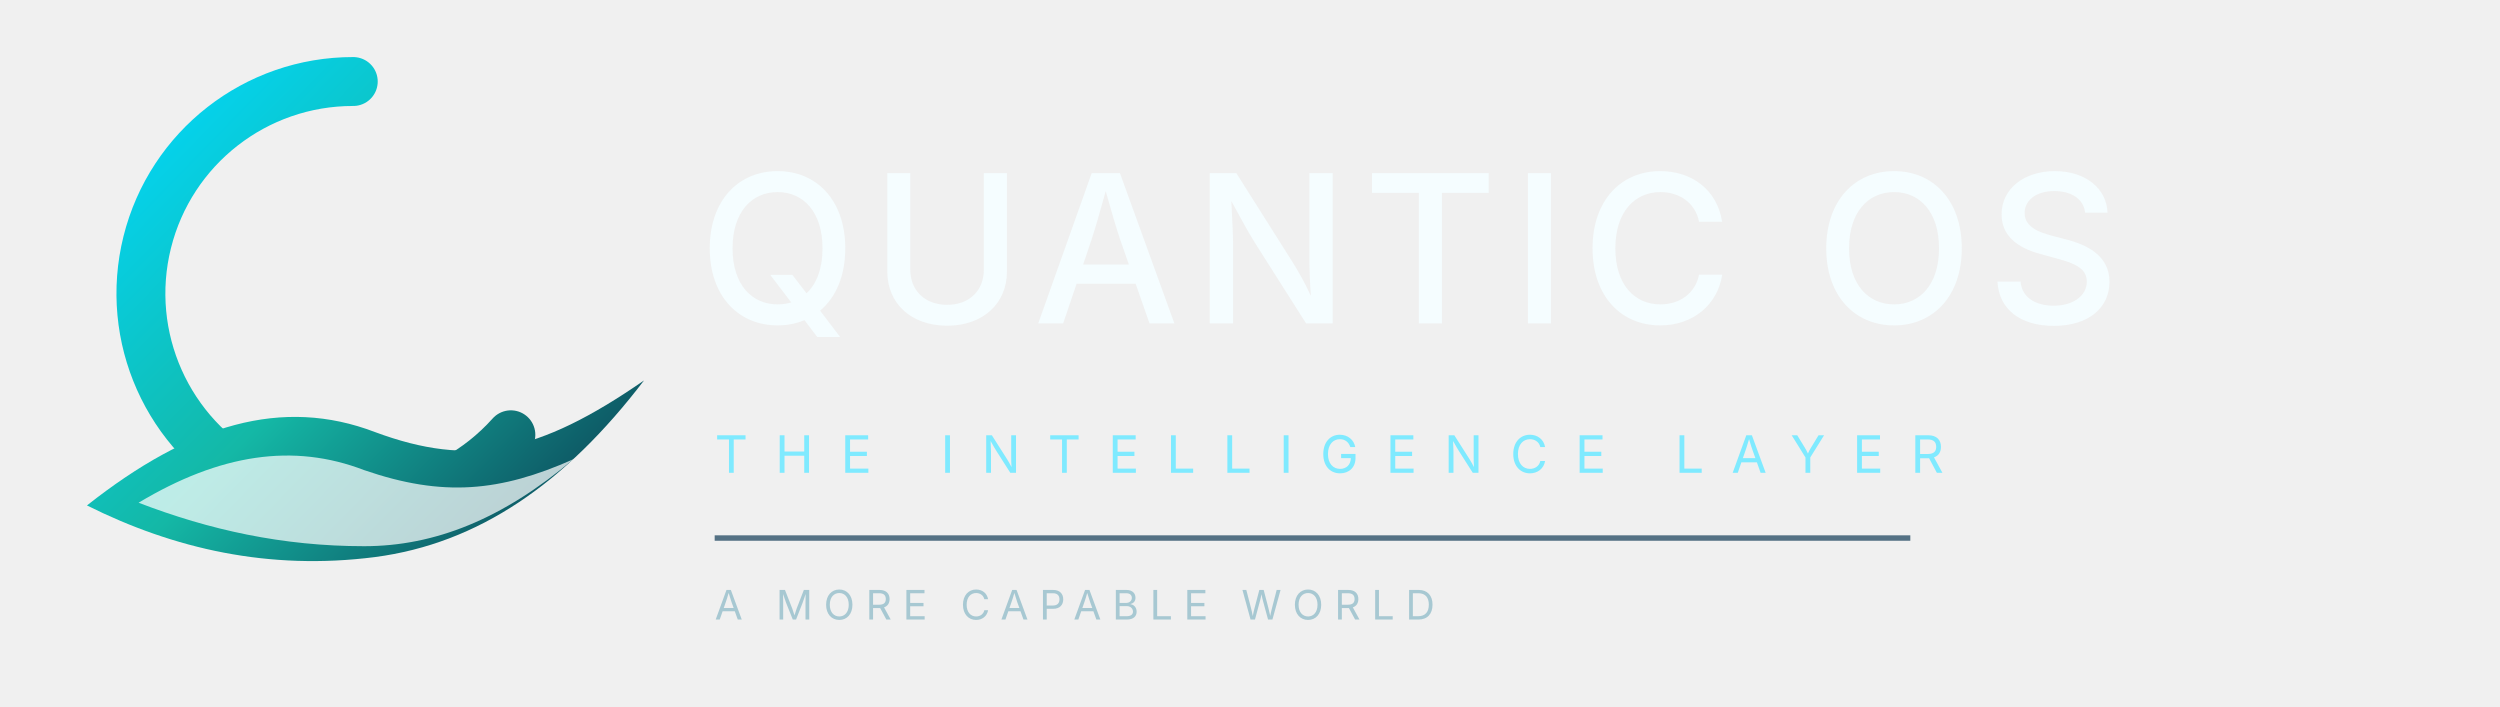
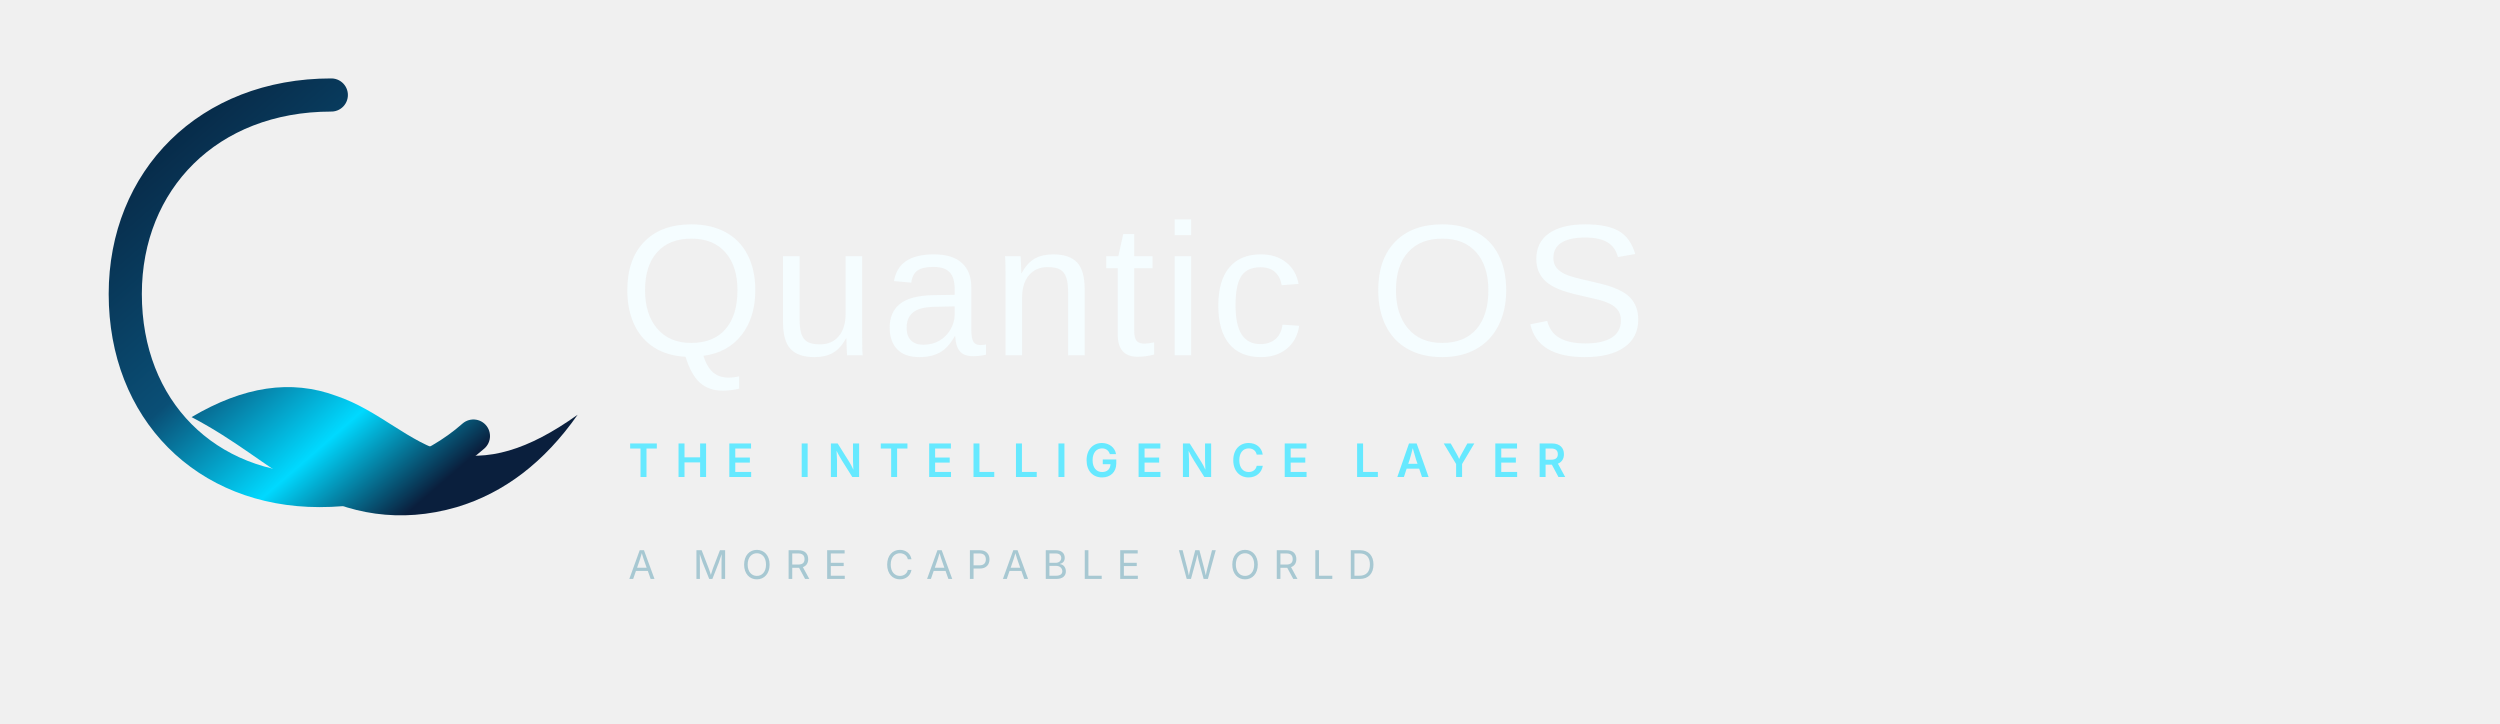
- <svg xmlns="http://www.w3.org/2000/svg" viewBox="0 0 920 260" role="img" aria-labelledby="t">
+ <svg xmlns="http://www.w3.org/2000/svg" viewBox="0 0 760 220" role="img" aria-label="Quantic OS — The Intelligence Layer">
  <defs>
-     <linearGradient id="g" x1="30" y1="25" x2="230" y2="220" gradientUnits="userSpaceOnUse">
-       <stop stop-color="#00D9FF" />
-       <stop offset=".45" stop-color="#14B8A6" />
+     <linearGradient id="g" x1="28" y1="20" x2="176" y2="190" gradientUnits="userSpaceOnUse">
+       <stop stop-color="#061a34" />
+       <stop offset=".55" stop-color="#0a4f76" />
+       <stop offset=".8" stop-color="#00D9FF" />
      <stop offset="1" stop-color="#0A1F3D" />
    </linearGradient>
  </defs>
-   <g transform="translate(10 8)">
-     <path d="M120 22a78 78 0 1 0 58 130" fill="none" stroke="url(#g)" stroke-width="18" stroke-linecap="round" />
-     <path d="M22 178c38-30 72-40 106-27 35 13 60 8 99-19-29 38-61 60-99 65-39 5-74-3-106-19Z" fill="url(#g)" />
-     <path d="M41 177c30-18 57-22 83-12 29 10 50 8 77-4-26 22-51 32-77 32-30 0-57-6-83-16Z" fill="#fff" opacity=".72" />
+   <g transform="translate(10 8) scale(.72)">
+     <path d="M126 29C74 29 39 65 39 113c0 49 34 83 82 83 25 0 48-8 65-23" fill="none" stroke="url(#g)" stroke-width="14" stroke-linecap="round" />
+     <path d="M67 165c22-13 42-16 61-9 18 6 31 20 47 24 17 4 34-1 55-16-14 20-31 33-51 39-24 7-46 3-65-8-17-10-28-20-47-30Z" fill="url(#g)" />
  </g>
-   <text x="257" y="119" fill="#F5FDFF" font-family="Space Grotesk,Inter,Arial,sans-serif" font-size="76" font-weight="500" letter-spacing="5">QUANTIC OS</text>
-   <text x="263" y="174" fill="#7FEAFF" font-family="Inter,Arial,sans-serif" font-size="19" letter-spacing="10">THE INTELLIGENCE LAYER</text>
-   <path d="M263 198h440" stroke="#547184" stroke-width="2" />
-   <text x="263" y="228" fill="#A7C8D2" font-family="Inter,Arial,sans-serif" font-size="15" letter-spacing="4">A MORE CAPABLE WORLD</text>
+   <text x="188" y="108" fill="#F5FDFF" font-family="Space Grotesk,Segoe UI,Arial,sans-serif" font-size="57" font-weight="500" letter-spacing="2">Quantic OS</text>
+   <text x="191" y="145" fill="#66E9FF" font-family="Inter,Segoe UI,Arial,sans-serif" font-size="14" font-weight="600" letter-spacing="5">THE INTELLIGENCE LAYER</text>
+   <text x="191" y="176" fill="#A7C8D2" font-family="Inter,Segoe UI,Arial,sans-serif" font-size="12" letter-spacing="4">A MORE CAPABLE WORLD</text>
</svg>
